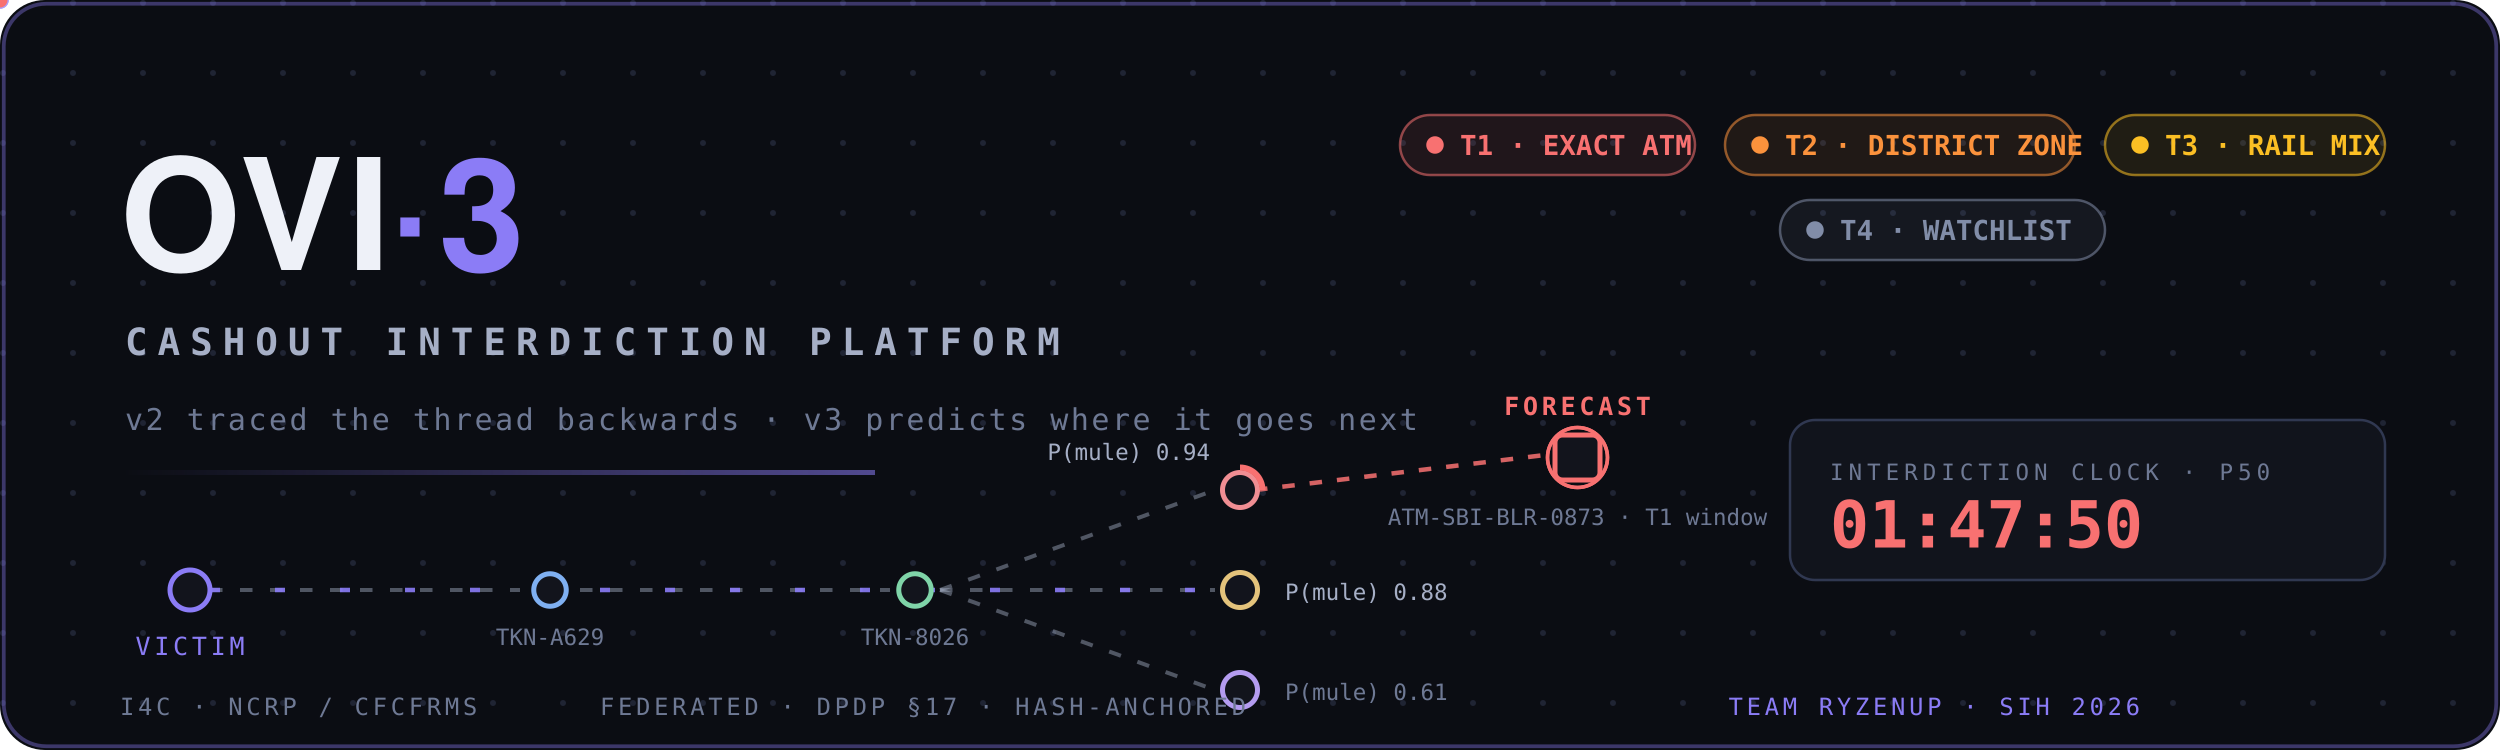
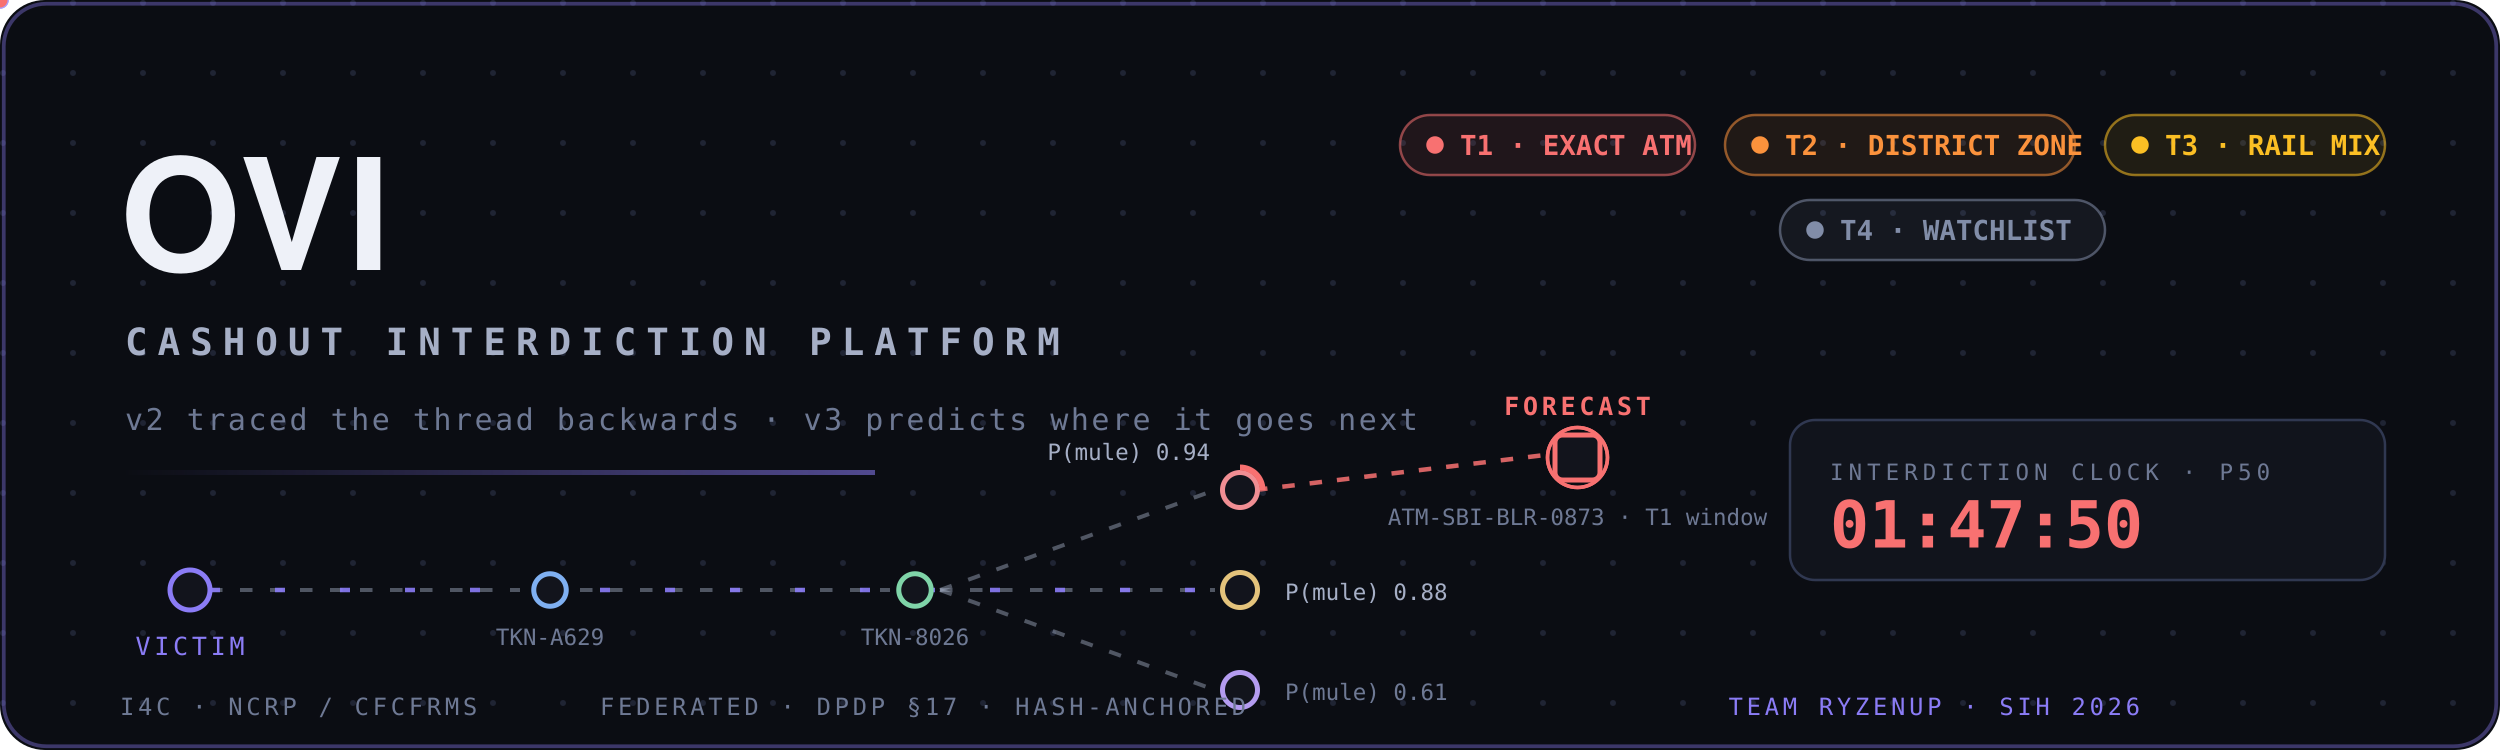
- <svg xmlns="http://www.w3.org/2000/svg" width="1000" height="300" viewBox="0 0 1000 300" role="img" aria-label="OVI-3 Cashout Interdiction Platform">
+ <svg xmlns="http://www.w3.org/2000/svg" width="1000" height="300" viewBox="0 0 1000 300" role="img" aria-label="OVI Cashout Interdiction Platform">
  <defs>
    <pattern id="grid" width="28" height="28" patternUnits="userSpaceOnUse">
      <circle cx="1.2" cy="1.2" r="1.2" fill="#1F2433" />
    </pattern>
    <linearGradient id="fade" x1="0" y1="0" x2="1" y2="0">
      <stop offset="0" stop-color="#8B7CF6" stop-opacity="0" />
      <stop offset="1" stop-color="#8B7CF6" stop-opacity=".55" />
    </linearGradient>
  </defs>
  <rect width="1000" height="300" rx="18" fill="#0B0D13" />
  <rect width="1000" height="300" rx="18" fill="url(#grid)" />
  <rect x="1.5" y="1.5" width="997" height="297" rx="17" fill="none" stroke="#8B7CF6" stroke-opacity=".38" stroke-width="1.5" />
-   <text x="48" y="108" font-family="Segoe UI, Helvetica, Arial, sans-serif" font-size="62" font-weight="700" fill="#EEF1F8" letter-spacing="2">OVI<tspan fill="#8B7CF6">·3</tspan>
-   </text>
+   <text x="48" y="108" font-family="Segoe UI, Helvetica, Arial, sans-serif" font-size="62" font-weight="700" fill="#EEF1F8" letter-spacing="2">OVI</text>
  <text x="50" y="142" font-family="Consolas, Menlo, monospace" font-size="15" font-weight="600" fill="#A6AFC6" letter-spacing="4">CASHOUT INTERDICTION PLATFORM</text>
  <text x="50" y="172" font-family="Consolas, Menlo, monospace" font-size="12" fill="#6E7994" letter-spacing="1">v2 traced the thread backwards · v3 predicts where it goes next</text>
  <rect x="50" y="188" width="300" height="2" fill="url(#fade)" />
  <g font-family="Consolas, Menlo, monospace" font-size="11" font-weight="600">
    <g>
      <rect x="560" y="46" width="118" height="24" rx="12" fill="#F87171" fill-opacity=".09" stroke="#F87171" stroke-opacity=".55" />
      <circle cx="574" cy="58" r="3.5" fill="#F87171">
        <animate attributeName="opacity" values="1;.25;1" dur="1.6s" repeatCount="indefinite" />
      </circle>
      <text x="584" y="62" fill="#F87171">T1 · EXACT ATM</text>
    </g>
    <g>
      <rect x="690" y="46" width="140" height="24" rx="12" fill="#FB923C" fill-opacity=".09" stroke="#FB923C" stroke-opacity=".55" />
      <circle cx="704" cy="58" r="3.5" fill="#FB923C">
        <animate attributeName="opacity" values="1;.25;1" dur="1.6s" begin=".4s" repeatCount="indefinite" />
      </circle>
      <text x="714" y="62" fill="#FB923C">T2 · DISTRICT ZONE</text>
    </g>
    <g>
      <rect x="842" y="46" width="112" height="24" rx="12" fill="#FBBF24" fill-opacity=".09" stroke="#FBBF24" stroke-opacity=".55" />
      <circle cx="856" cy="58" r="3.5" fill="#FBBF24">
        <animate attributeName="opacity" values="1;.25;1" dur="1.6s" begin=".8s" repeatCount="indefinite" />
      </circle>
      <text x="866" y="62" fill="#FBBF24">T3 · RAIL MIX</text>
    </g>
    <g>
      <rect x="712" y="80" width="130" height="24" rx="12" fill="#818DA8" fill-opacity=".09" stroke="#818DA8" stroke-opacity=".55" />
      <circle cx="726" cy="92" r="3.5" fill="#818DA8">
        <animate attributeName="opacity" values="1;.25;1" dur="1.6s" begin="1.2s" repeatCount="indefinite" />
      </circle>
      <text x="736" y="96" fill="#818DA8">T4 · WATCHLIST</text>
    </g>
  </g>
  <g stroke="#A6AFC6" stroke-opacity=".45" stroke-width="1.6" stroke-dasharray="5 7">
    <path d="M 84 236 H 208" />
    <path d="M 232 236 H 356" />
    <path d="M 376 236 L 486 196" />
    <path d="M 376 236 H 486" />
    <path d="M 376 236 L 486 276" />
  </g>
  <path d="M 84 236 H 486" fill="none" stroke="#8B7CF6" stroke-width="1.8" stroke-dasharray="4 22" stroke-opacity=".9">
    <animate attributeName="stroke-dashoffset" from="0" to="-156" dur="2.6s" repeatCount="indefinite" />
  </path>
  <path d="M 502 196 L 618 182" fill="none" stroke="#F87171" stroke-width="1.8" stroke-dasharray="5 6" stroke-opacity=".85">
    <animate attributeName="stroke-dashoffset" from="0" to="-22" dur="1s" repeatCount="indefinite" />
  </path>
  <circle r="3.5" fill="#AC9FF9">
    <animateMotion dur="3.2s" repeatCount="indefinite" path="M 84 236 L 486 236" />
    <animate attributeName="opacity" values="0;1;1;0" keyTimes="0;.1;.85;1" dur="3.2s" repeatCount="indefinite" />
  </circle>
  <circle r="3.5" fill="#AC9FF9">
    <animateMotion dur="3.2s" begin="1.6s" repeatCount="indefinite" path="M 84 236 L 486 236" />
    <animate attributeName="opacity" values="0;1;1;0" keyTimes="0;.1;.85;1" dur="3.2s" begin="1.6s" repeatCount="indefinite" />
  </circle>
  <circle r="3" fill="#F87171">
    <animateMotion dur="1.4s" repeatCount="indefinite" path="M 502 196 L 622 181" />
  </circle>
  <circle cx="76" cy="236" r="8" fill="#12141C" stroke="#8B7CF6" stroke-width="2" />
  <circle cx="76" cy="236" r="8" fill="none" stroke="#8B7CF6" stroke-width="1.2" opacity=".8">
    <animate attributeName="r" values="8;15" dur="2.2s" repeatCount="indefinite" />
    <animate attributeName="opacity" values=".8;0" dur="2.2s" repeatCount="indefinite" />
  </circle>
  <text x="76" y="262" text-anchor="middle" font-family="Consolas, Menlo, monospace" font-size="10" fill="#8B7CF6" letter-spacing="1.5">VICTIM</text>
  <g fill="#12141C" stroke-width="2">
    <circle cx="220" cy="236" r="6.5" stroke="#7FB0F2" />
    <circle cx="366" cy="236" r="6.5" stroke="#7FD4A8" />
  </g>
  <text x="220" y="258" text-anchor="middle" font-family="Consolas, Menlo, monospace" font-size="9" fill="#6E7994">TKN-A629</text>
  <text x="366" y="258" text-anchor="middle" font-family="Consolas, Menlo, monospace" font-size="9" fill="#6E7994">TKN-8026</text>
  <g fill="#12141C" stroke-width="2">
    <circle cx="496" cy="196" r="7" stroke="#F08E93" />
    <circle cx="496" cy="236" r="7" stroke="#E4C37B" />
    <circle cx="496" cy="276" r="7" stroke="#B49CF0" />
  </g>
  <path d="M 496 187 A 9 9 0 0 1 505 196" fill="none" stroke="#F87171" stroke-width="2.4" />
  <text x="484" y="184" text-anchor="end" font-family="Consolas, Menlo, monospace" font-size="9" fill="#A6AFC6">P(mule) 0.94</text>
  <text x="514" y="240" font-family="Consolas, Menlo, monospace" font-size="9" fill="#A6AFC6">P(mule) 0.88</text>
  <text x="514" y="280" font-family="Consolas, Menlo, monospace" font-size="9" fill="#6E7994">P(mule) 0.61</text>
  <g>
    <rect x="622" y="174" width="18" height="18" rx="3" fill="#12141C" stroke="#F87171" stroke-width="2">
      <animate attributeName="stroke-opacity" values="1;.4;1" dur="1.6s" repeatCount="indefinite" />
    </rect>
    <circle cx="631" cy="183" r="12" fill="none" stroke="#F87171" stroke-width="1.4">
      <animate attributeName="r" values="12;30" dur="2.4s" repeatCount="indefinite" />
      <animate attributeName="opacity" values=".7;0" dur="2.4s" repeatCount="indefinite" />
    </circle>
    <circle cx="631" cy="183" r="12" fill="none" stroke="#F87171" stroke-width="1.4">
      <animate attributeName="r" values="12;30" dur="2.4s" begin="1.2s" repeatCount="indefinite" />
      <animate attributeName="opacity" values=".7;0" dur="2.4s" begin="1.2s" repeatCount="indefinite" />
    </circle>
    <text x="631" y="166" text-anchor="middle" font-family="Consolas, Menlo, monospace" font-size="10" font-weight="600" fill="#F87171" letter-spacing="1.5">FORECAST</text>
    <text x="631" y="210" text-anchor="middle" font-family="Consolas, Menlo, monospace" font-size="9" fill="#6E7994">ATM-SBI-BLR-0873 · T1 window</text>
  </g>
  <g font-family="Consolas, Menlo, monospace">
    <rect x="716" y="168" width="238" height="64" rx="10" fill="#11141C" stroke="#303851" />
    <text x="732" y="192" font-size="9" fill="#6E7994" letter-spacing="2">INTERDICTION CLOCK · P50</text>
    <text x="732" y="219" font-size="26" font-weight="700" fill="#F87171">01:47:5<tspan>0</tspan>
      <animate attributeName="fill" values="#F87171;#FB923C;#F87171" dur="4s" repeatCount="indefinite" />
    </text>
  </g>
  <g font-family="Consolas, Menlo, monospace" font-size="9.5" fill="#6E7994" letter-spacing="1.5">
    <text x="48" y="286">I4C · NCRP / CFCFRMS</text>
    <text x="240" y="286">FEDERATED · DPDP §17 · HASH-ANCHORED</text>
    <text x="856" y="286" text-anchor="end" fill="#8B7CF6">TEAM RYZENUP · SIH 2026</text>
  </g>
</svg>
